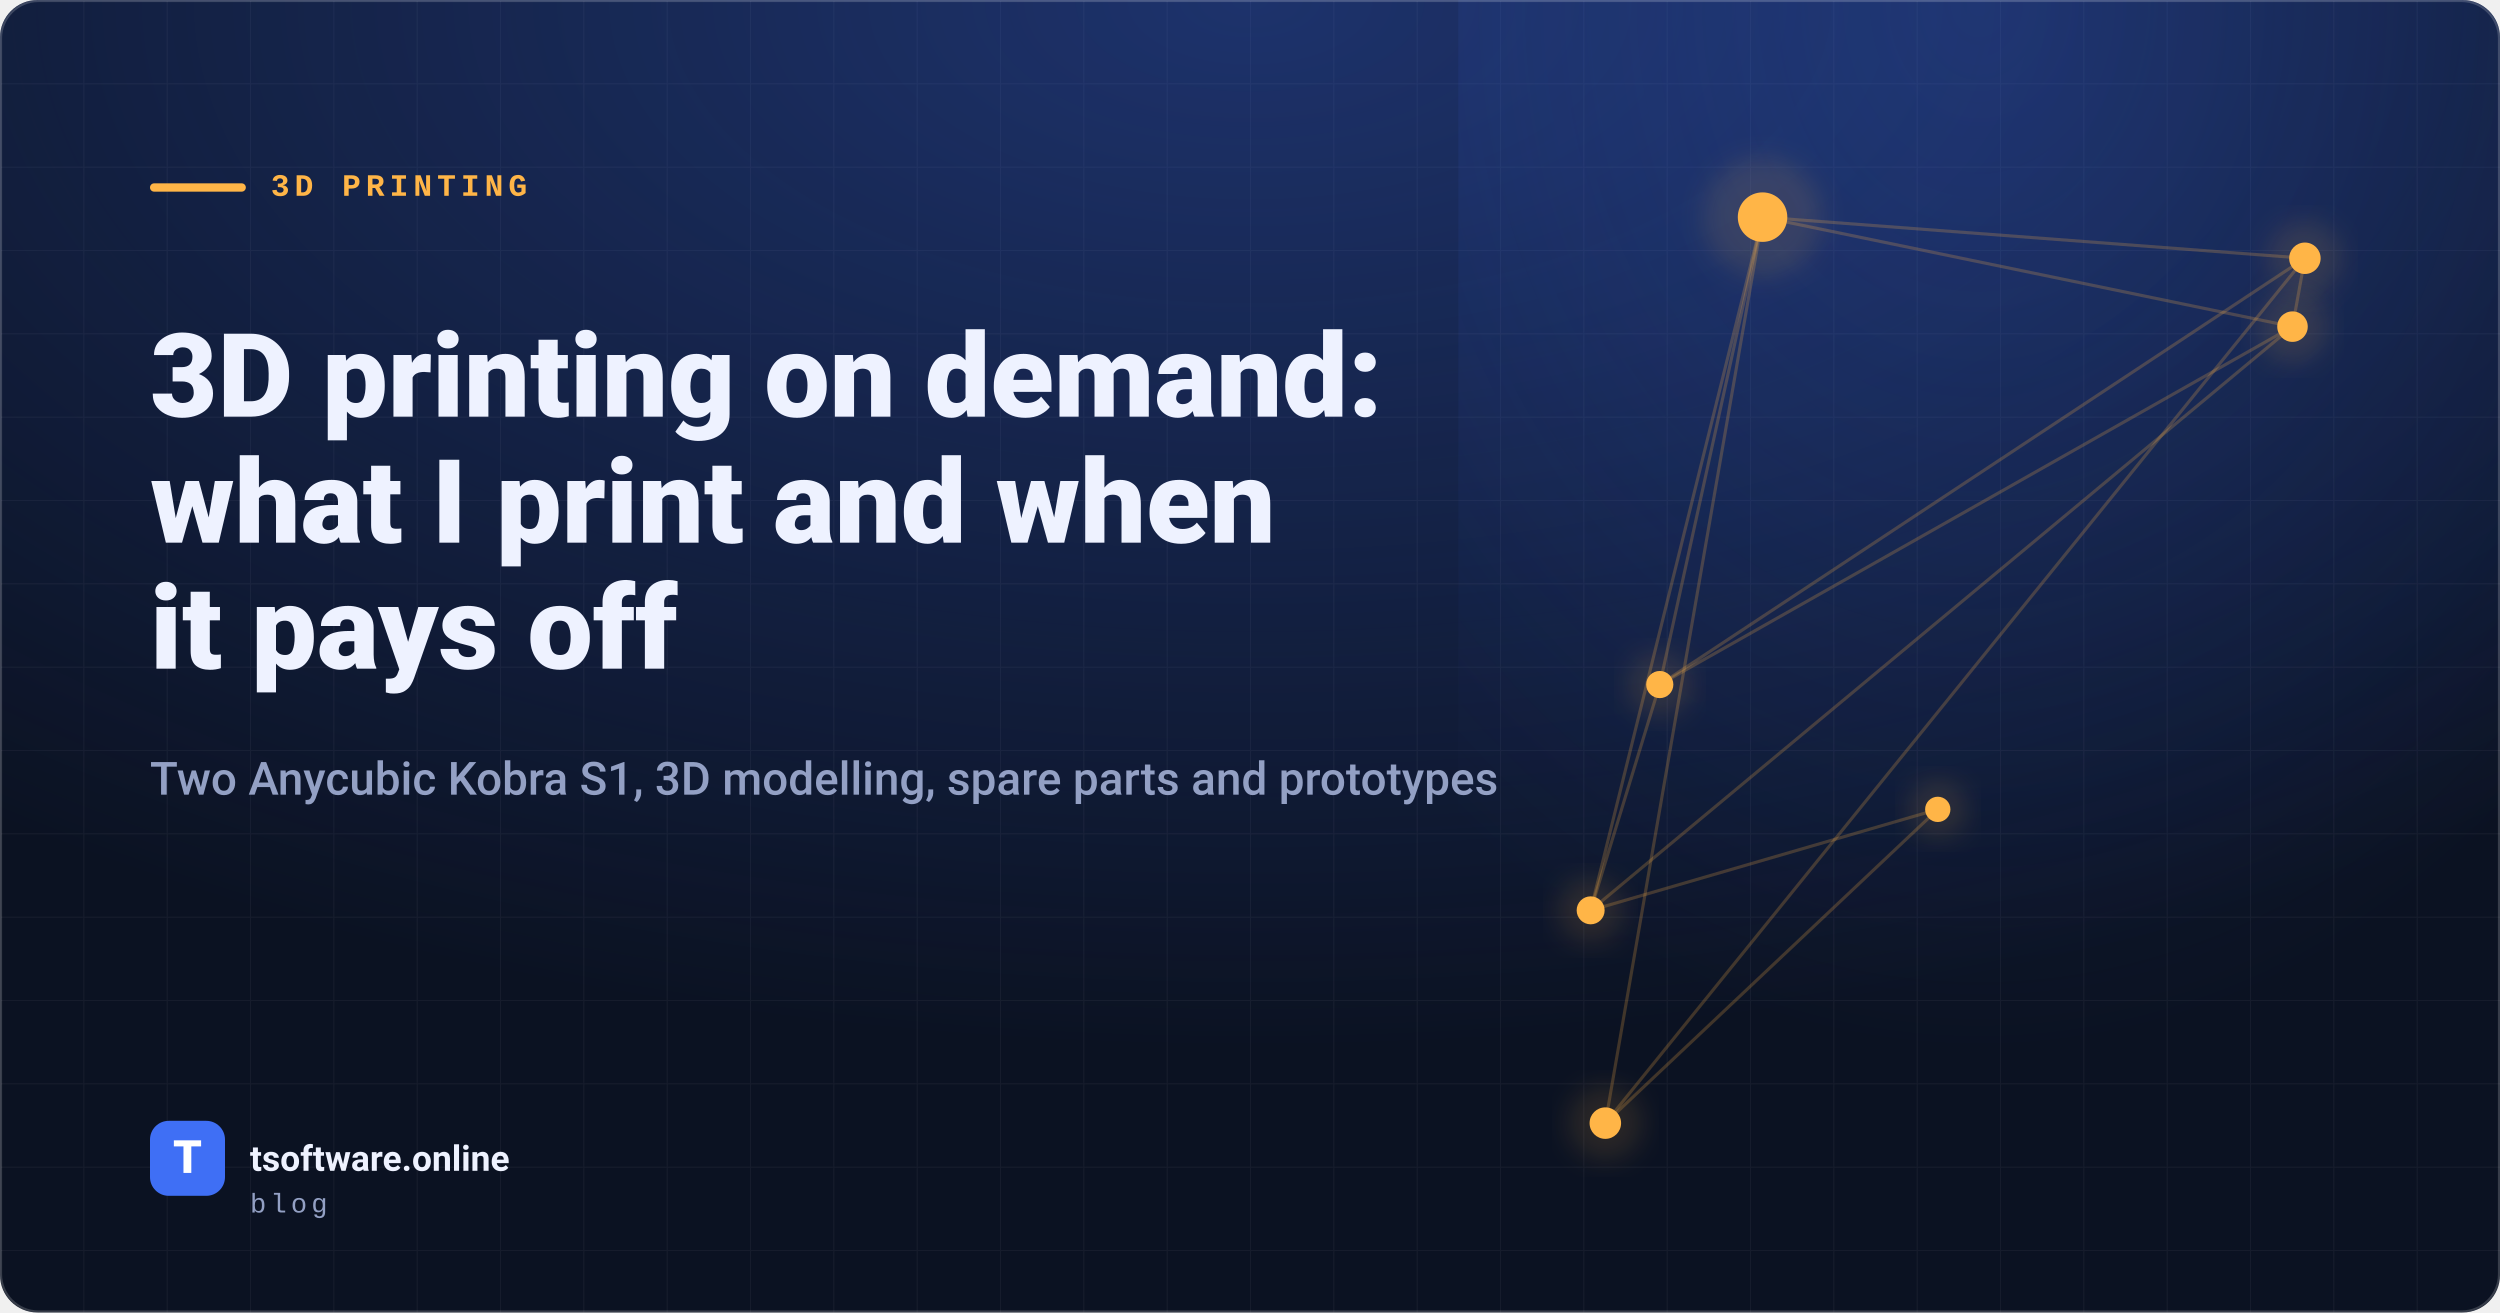
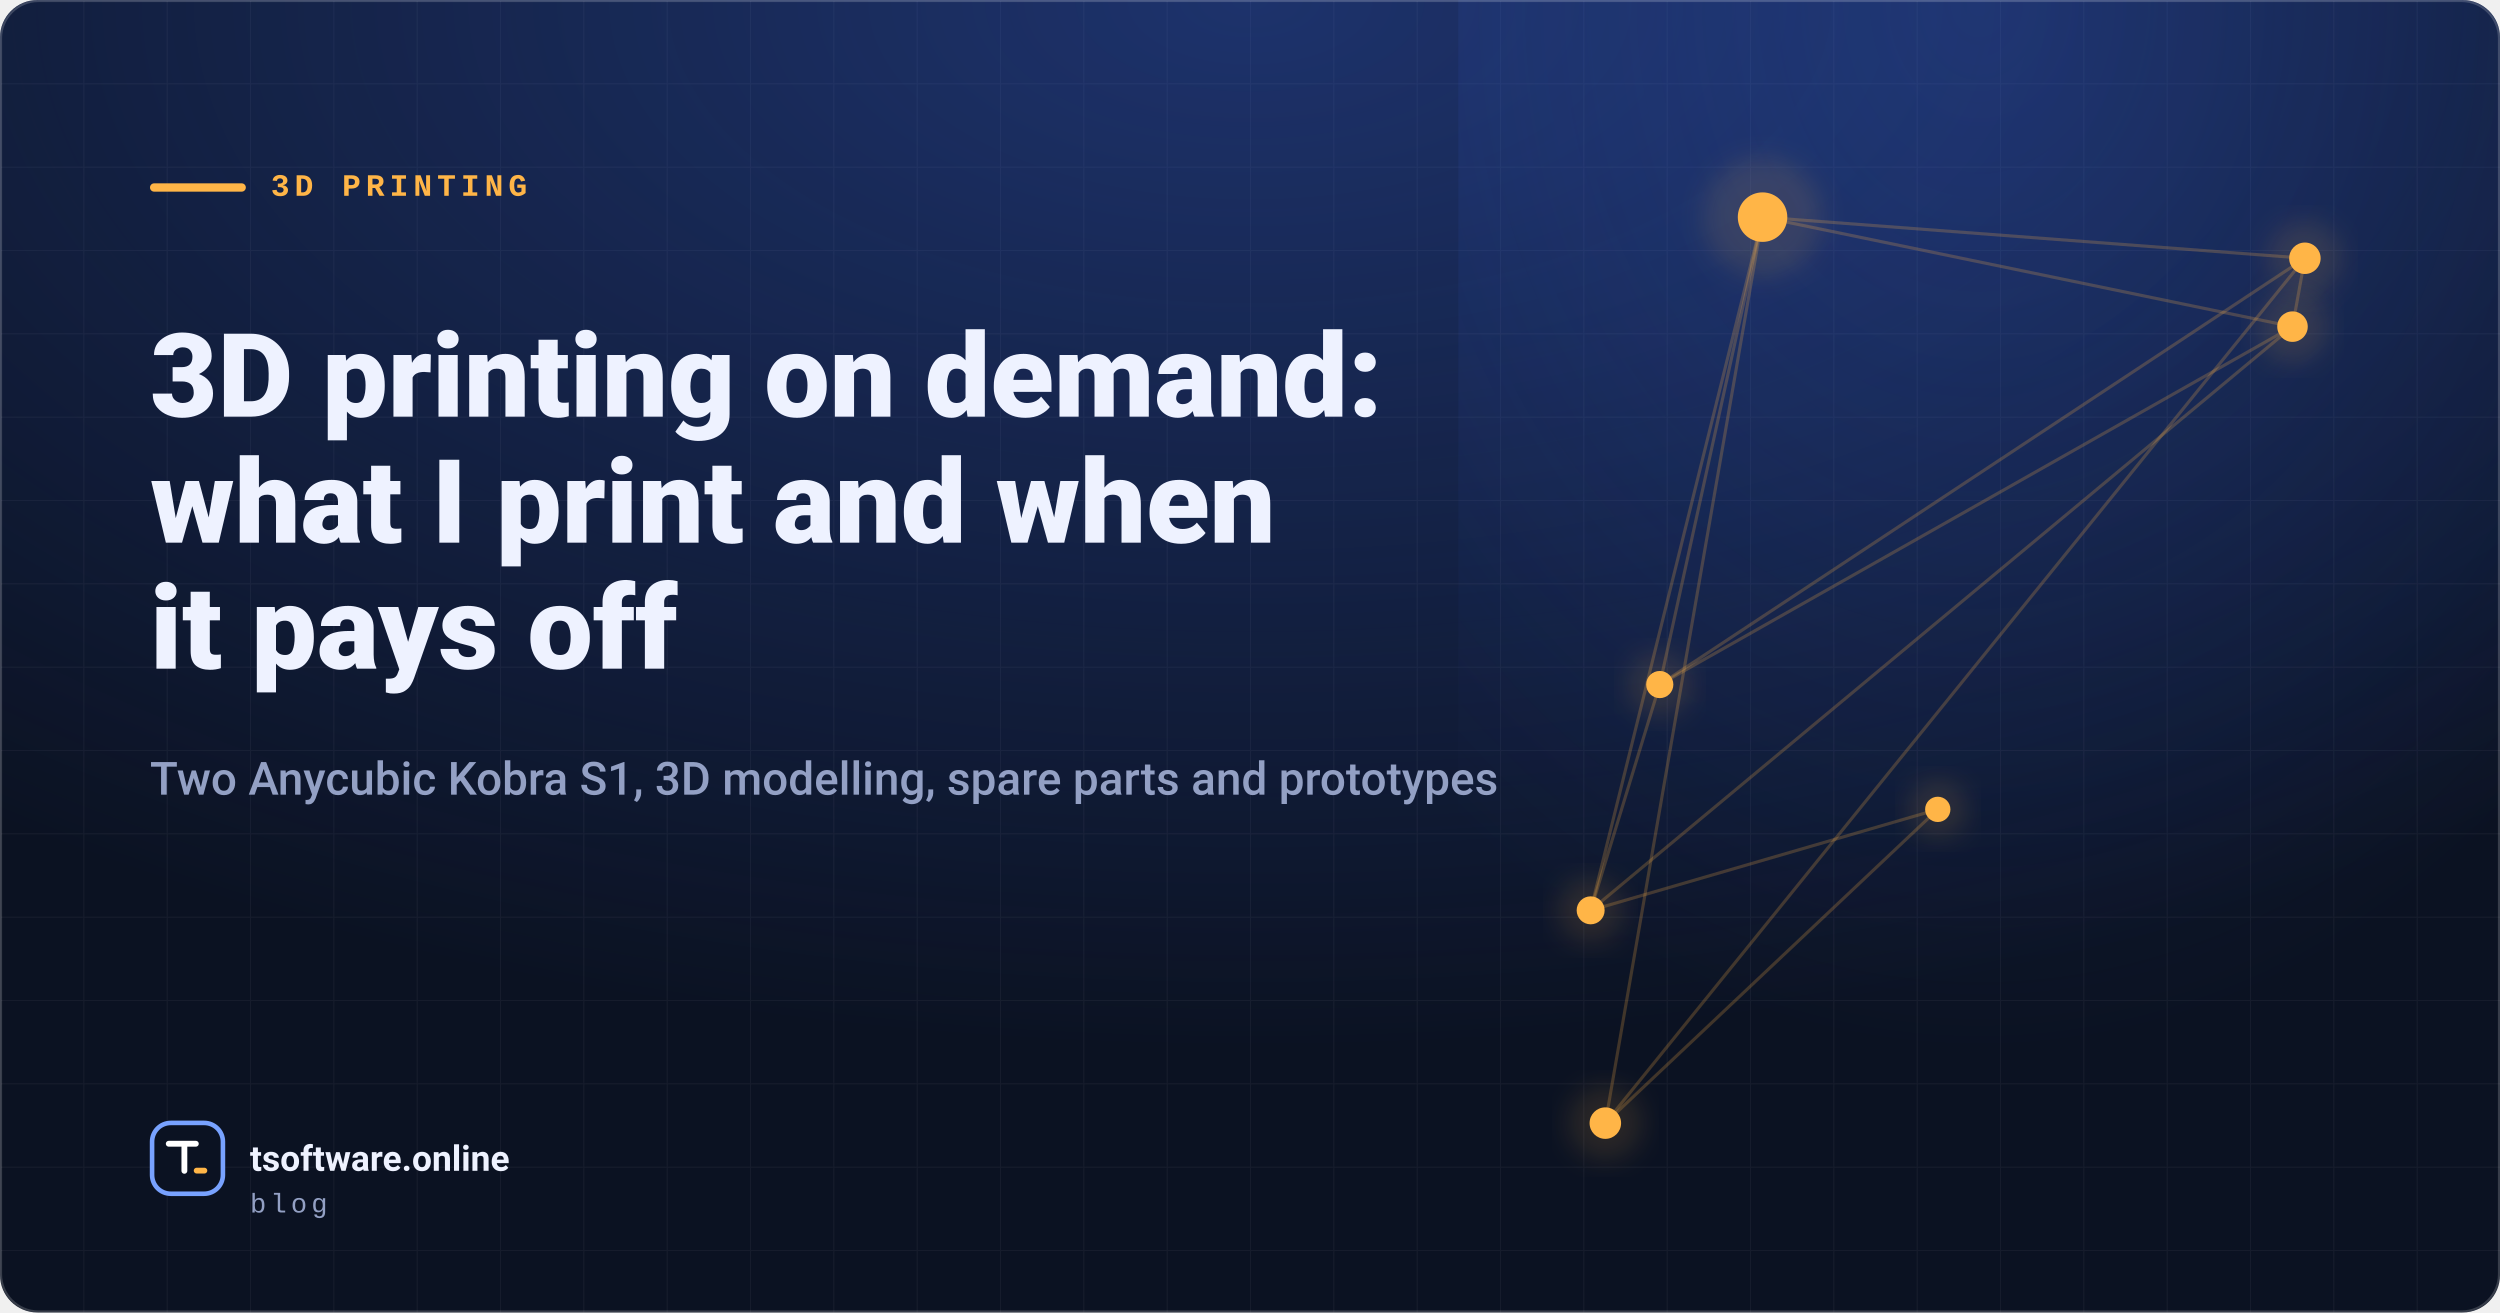
<svg xmlns="http://www.w3.org/2000/svg" viewBox="0 0 1200 630" width="1200" height="630" role="img" aria-label="3D printing on demand: what I print and when it pays off" font-family="'IBM Plex Sans','Segoe UI',Roboto,Helvetica,Arial,sans-serif">
  <defs>
-     <pattern id="g12sxt8z-grid" width="40" height="40" patternUnits="userSpaceOnUse">
+     <pattern id="g1a1lf4d-grid" width="40" height="40" patternUnits="userSpaceOnUse">
      <path d="M40 0H0V40" fill="none" stroke="rgba(255,255,255,0.045)" stroke-width="1" />
    </pattern>
-     <radialGradient id="g12sxt8z-glow" cx="50%" cy="0%" r="80%">
+     <radialGradient id="g1a1lf4d-glow" cx="50%" cy="0%" r="80%">
      <stop offset="0" stop-color="#3f6ff5" stop-opacity="0.35" />
      <stop offset="1" stop-color="#3f6ff5" stop-opacity="0" />
    </radialGradient>
-     <linearGradient id="g12sxt8z-neonbar" x1="0" x2="1">
+     <linearGradient id="g1a1lf4d-neonbar" x1="0" x2="1">
      <stop offset="0" stop-color="#22e5ff" />
      <stop offset="1" stop-color="#78a2ff" />
    </linearGradient>
-     <linearGradient id="g12sxt8z-pinkbar" x1="0" x2="1">
+     <linearGradient id="g1a1lf4d-pinkbar" x1="0" x2="1">
      <stop offset="0" stop-color="#ff4d8d" />
      <stop offset="1" stop-color="#ff8aa6" />
    </linearGradient>
-     <linearGradient id="g12sxt8z-okbar" x1="0" x2="1">
+     <linearGradient id="g1a1lf4d-okbar" x1="0" x2="1">
      <stop offset="0" stop-color="#3ddc84" />
      <stop offset="1" stop-color="#9ef0c0" />
    </linearGradient>
-     <marker id="g12sxt8z-arr" viewBox="0 0 10 10" refX="9" refY="5" markerWidth="7" markerHeight="7" orient="auto-start-reverse">
+     <marker id="g1a1lf4d-arr" viewBox="0 0 10 10" refX="9" refY="5" markerWidth="7" markerHeight="7" orient="auto-start-reverse">
      <path d="M0 0L10 5L0 10z" fill="#93a0c4" />
    </marker>
-     <marker id="g12sxt8z-arr-neon" viewBox="0 0 10 10" refX="9" refY="5" markerWidth="7" markerHeight="7" orient="auto-start-reverse">
+     <marker id="g1a1lf4d-arr-neon" viewBox="0 0 10 10" refX="9" refY="5" markerWidth="7" markerHeight="7" orient="auto-start-reverse">
      <path d="M0 0L10 5L0 10z" fill="#22e5ff" />
    </marker>
-     <marker id="g12sxt8z-arr-pink" viewBox="0 0 10 10" refX="9" refY="5" markerWidth="7" markerHeight="7" orient="auto-start-reverse">
+     <marker id="g1a1lf4d-arr-pink" viewBox="0 0 10 10" refX="9" refY="5" markerWidth="7" markerHeight="7" orient="auto-start-reverse">
      <path d="M0 0L10 5L0 10z" fill="#ff4d8d" />
    </marker>
-     <filter id="g12sxt8z-soft" x="-20%" y="-20%" width="140%" height="140%">
+     <filter id="g1a1lf4d-soft" x="-20%" y="-20%" width="140%" height="140%">
      <feGaussianBlur stdDeviation="6" />
    </filter>
-     <clipPath id="g12sxt8z-frame">
+     <clipPath id="g1a1lf4d-frame">
      <rect width="1200" height="630" rx="18" />
    </clipPath>
  </defs>
-   <g clip-path="url(#g12sxt8z-frame)">
+   <g clip-path="url(#g1a1lf4d-frame)">
    <rect width="1200" height="630" fill="#0b1222" />
-     <rect width="1200" height="630" fill="url(#g12sxt8z-grid)" />
-     <rect width="1200" height="630" fill="url(#g12sxt8z-glow)" />
-     <rect x="700" y="0" width="500" height="630" fill="url(#g12sxt8z-glow)" opacity="0.6" />
+     <rect width="1200" height="630" fill="url(#g1a1lf4d-grid)" />
+     <rect width="1200" height="630" fill="url(#g1a1lf4d-glow)" />
+     <rect x="700" y="0" width="500" height="630" fill="url(#g1a1lf4d-glow)" opacity="0.6" />
    <line x1="1106.352" y1="123.967" x2="1100.395" y2="156.788" stroke="#ffb547" stroke-opacity="0.22" stroke-width="1.5" />
    <line x1="1106.352" y1="123.967" x2="770.563" y2="539.097" stroke="#ffb547" stroke-opacity="0.22" stroke-width="1.5" />
    <line x1="1106.352" y1="123.967" x2="796.689" y2="328.584" stroke="#ffb547" stroke-opacity="0.22" stroke-width="1.5" />
    <line x1="1106.352" y1="123.967" x2="846.023" y2="104.226" stroke="#ffb547" stroke-opacity="0.22" stroke-width="1.5" />
    <line x1="1100.395" y1="156.788" x2="796.689" y2="328.584" stroke="#ffb547" stroke-opacity="0.22" stroke-width="1.5" />
    <line x1="1100.395" y1="156.788" x2="763.509" y2="436.961" stroke="#ffb547" stroke-opacity="0.22" stroke-width="1.5" />
    <line x1="1100.395" y1="156.788" x2="846.023" y2="104.226" stroke="#ffb547" stroke-opacity="0.22" stroke-width="1.5" />
    <line x1="930.131" y1="388.498" x2="770.563" y2="539.097" stroke="#ffb547" stroke-opacity="0.22" stroke-width="1.5" />
    <line x1="930.131" y1="388.498" x2="763.509" y2="436.961" stroke="#ffb547" stroke-opacity="0.22" stroke-width="1.5" />
    <line x1="770.563" y1="539.097" x2="846.023" y2="104.226" stroke="#ffb547" stroke-opacity="0.22" stroke-width="1.5" />
    <line x1="796.689" y1="328.584" x2="763.509" y2="436.961" stroke="#ffb547" stroke-opacity="0.22" stroke-width="1.5" />
    <line x1="796.689" y1="328.584" x2="846.023" y2="104.226" stroke="#ffb547" stroke-opacity="0.22" stroke-width="1.5" />
    <line x1="763.509" y1="436.961" x2="846.023" y2="104.226" stroke="#ffb547" stroke-opacity="0.22" stroke-width="1.5" />
-     <circle cx="1106.352" cy="123.967" r="18.115" fill="#ffb547" opacity="0.12" filter="url(#g12sxt8z-soft)" />
+     <circle cx="1106.352" cy="123.967" r="18.115" fill="#ffb547" opacity="0.12" filter="url(#g1a1lf4d-soft)" />
    <circle cx="1106.352" cy="123.967" r="7.548" fill="#ffb547" />
-     <circle cx="1100.395" cy="156.788" r="17.576" fill="#ffb547" opacity="0.12" filter="url(#g12sxt8z-soft)" />
+     <circle cx="1100.395" cy="156.788" r="17.576" fill="#ffb547" opacity="0.12" filter="url(#g1a1lf4d-soft)" />
    <circle cx="1100.395" cy="156.788" r="7.323" fill="#ffb547" />
-     <circle cx="930.131" cy="388.498" r="14.586" fill="#ffb547" opacity="0.12" filter="url(#g12sxt8z-soft)" />
+     <circle cx="930.131" cy="388.498" r="14.586" fill="#ffb547" opacity="0.12" filter="url(#g1a1lf4d-soft)" />
    <circle cx="930.131" cy="388.498" r="6.077" fill="#ffb547" />
-     <circle cx="770.563" cy="539.097" r="18.146" fill="#ffb547" opacity="0.12" filter="url(#g12sxt8z-soft)" />
+     <circle cx="770.563" cy="539.097" r="18.146" fill="#ffb547" opacity="0.12" filter="url(#g1a1lf4d-soft)" />
    <circle cx="770.563" cy="539.097" r="7.561" fill="#ffb547" />
-     <circle cx="796.689" cy="328.584" r="15.656" fill="#ffb547" opacity="0.12" filter="url(#g12sxt8z-soft)" />
+     <circle cx="796.689" cy="328.584" r="15.656" fill="#ffb547" opacity="0.12" filter="url(#g1a1lf4d-soft)" />
    <circle cx="796.689" cy="328.584" r="6.523" fill="#ffb547" />
-     <circle cx="763.509" cy="436.961" r="16.117" fill="#ffb547" opacity="0.12" filter="url(#g12sxt8z-soft)" />
+     <circle cx="763.509" cy="436.961" r="16.117" fill="#ffb547" opacity="0.12" filter="url(#g1a1lf4d-soft)" />
    <circle cx="763.509" cy="436.961" r="6.715" fill="#ffb547" />
-     <circle cx="846.023" cy="104.226" r="28.527" fill="#ffb547" opacity="0.12" filter="url(#g12sxt8z-soft)" />
+     <circle cx="846.023" cy="104.226" r="28.527" fill="#ffb547" opacity="0.12" filter="url(#g1a1lf4d-soft)" />
    <circle cx="846.023" cy="104.226" r="11.886" fill="#ffb547" />
    <rect x="72" y="88" width="46" height="4" rx="2" fill="#ffb547" />
    <text x="130" y="94" font-family="'IBM Plex Mono',ui-monospace,Consolas,'Liberation Mono',monospace" font-size="15" font-weight="600" fill="#ffb547" text-anchor="start" letter-spacing="2.4">3D PRINTING</text>
    <text x="72" y="200" font-family="'Bricolage Grotesque','IBM Plex Sans','Segoe UI',Roboto,Helvetica,Arial,sans-serif" font-size="56" font-weight="800" fill="#eef2ff" text-anchor="start">3D printing on demand:</text>
    <text x="72" y="260.48" font-family="'Bricolage Grotesque','IBM Plex Sans','Segoe UI',Roboto,Helvetica,Arial,sans-serif" font-size="56" font-weight="800" fill="#eef2ff" text-anchor="start">what I print and when</text>
    <text x="72" y="320.96" font-family="'Bricolage Grotesque','IBM Plex Sans','Segoe UI',Roboto,Helvetica,Arial,sans-serif" font-size="56" font-weight="800" fill="#eef2ff" text-anchor="start">it pays off</text>
    <text x="72" y="381.44" font-family="'IBM Plex Sans','Segoe UI',Roboto,Helvetica,Arial,sans-serif" font-size="22" font-weight="500" fill="#93a0c4" text-anchor="start">Two Anycubic Kobra S1, 3D modelling, spare parts and prototypes</text>
-     <rect x="72" y="538" width="36" height="36" rx="9" fill="#3f6ff5" />
-     <text x="90" y="563" font-family="'Bricolage Grotesque','IBM Plex Sans','Segoe UI',Roboto,Helvetica,Arial,sans-serif" font-size="22" font-weight="800" fill="#fff" text-anchor="middle">T</text>
+     <rect x="73" y="539" width="34" height="34" rx="9" fill="#0b1222" stroke="#78a2ff" stroke-width="2.2" />
+     <path d="M81 549h13M88.5 549v13" fill="none" stroke="#fff" stroke-width="2.8" stroke-linecap="round" />
+     <rect x="93" y="560.5" width="6.5" height="2.8" rx="1.4" fill="#ffb547" />
    <text x="120" y="562" font-family="'IBM Plex Sans','Segoe UI',Roboto,Helvetica,Arial,sans-serif" font-size="17" font-weight="600" fill="#eef2ff" text-anchor="start">tsoftware.online</text>
    <text x="120" y="582" font-family="'IBM Plex Mono',ui-monospace,Consolas,'Liberation Mono',monospace" font-size="13" font-weight="500" fill="#93a0c4" text-anchor="start" letter-spacing="2">blog</text>
  </g>
  <rect x="0.5" y="0.5" width="1199" height="629" rx="18" fill="none" stroke="rgba(255,255,255,0.18)" />
</svg>
